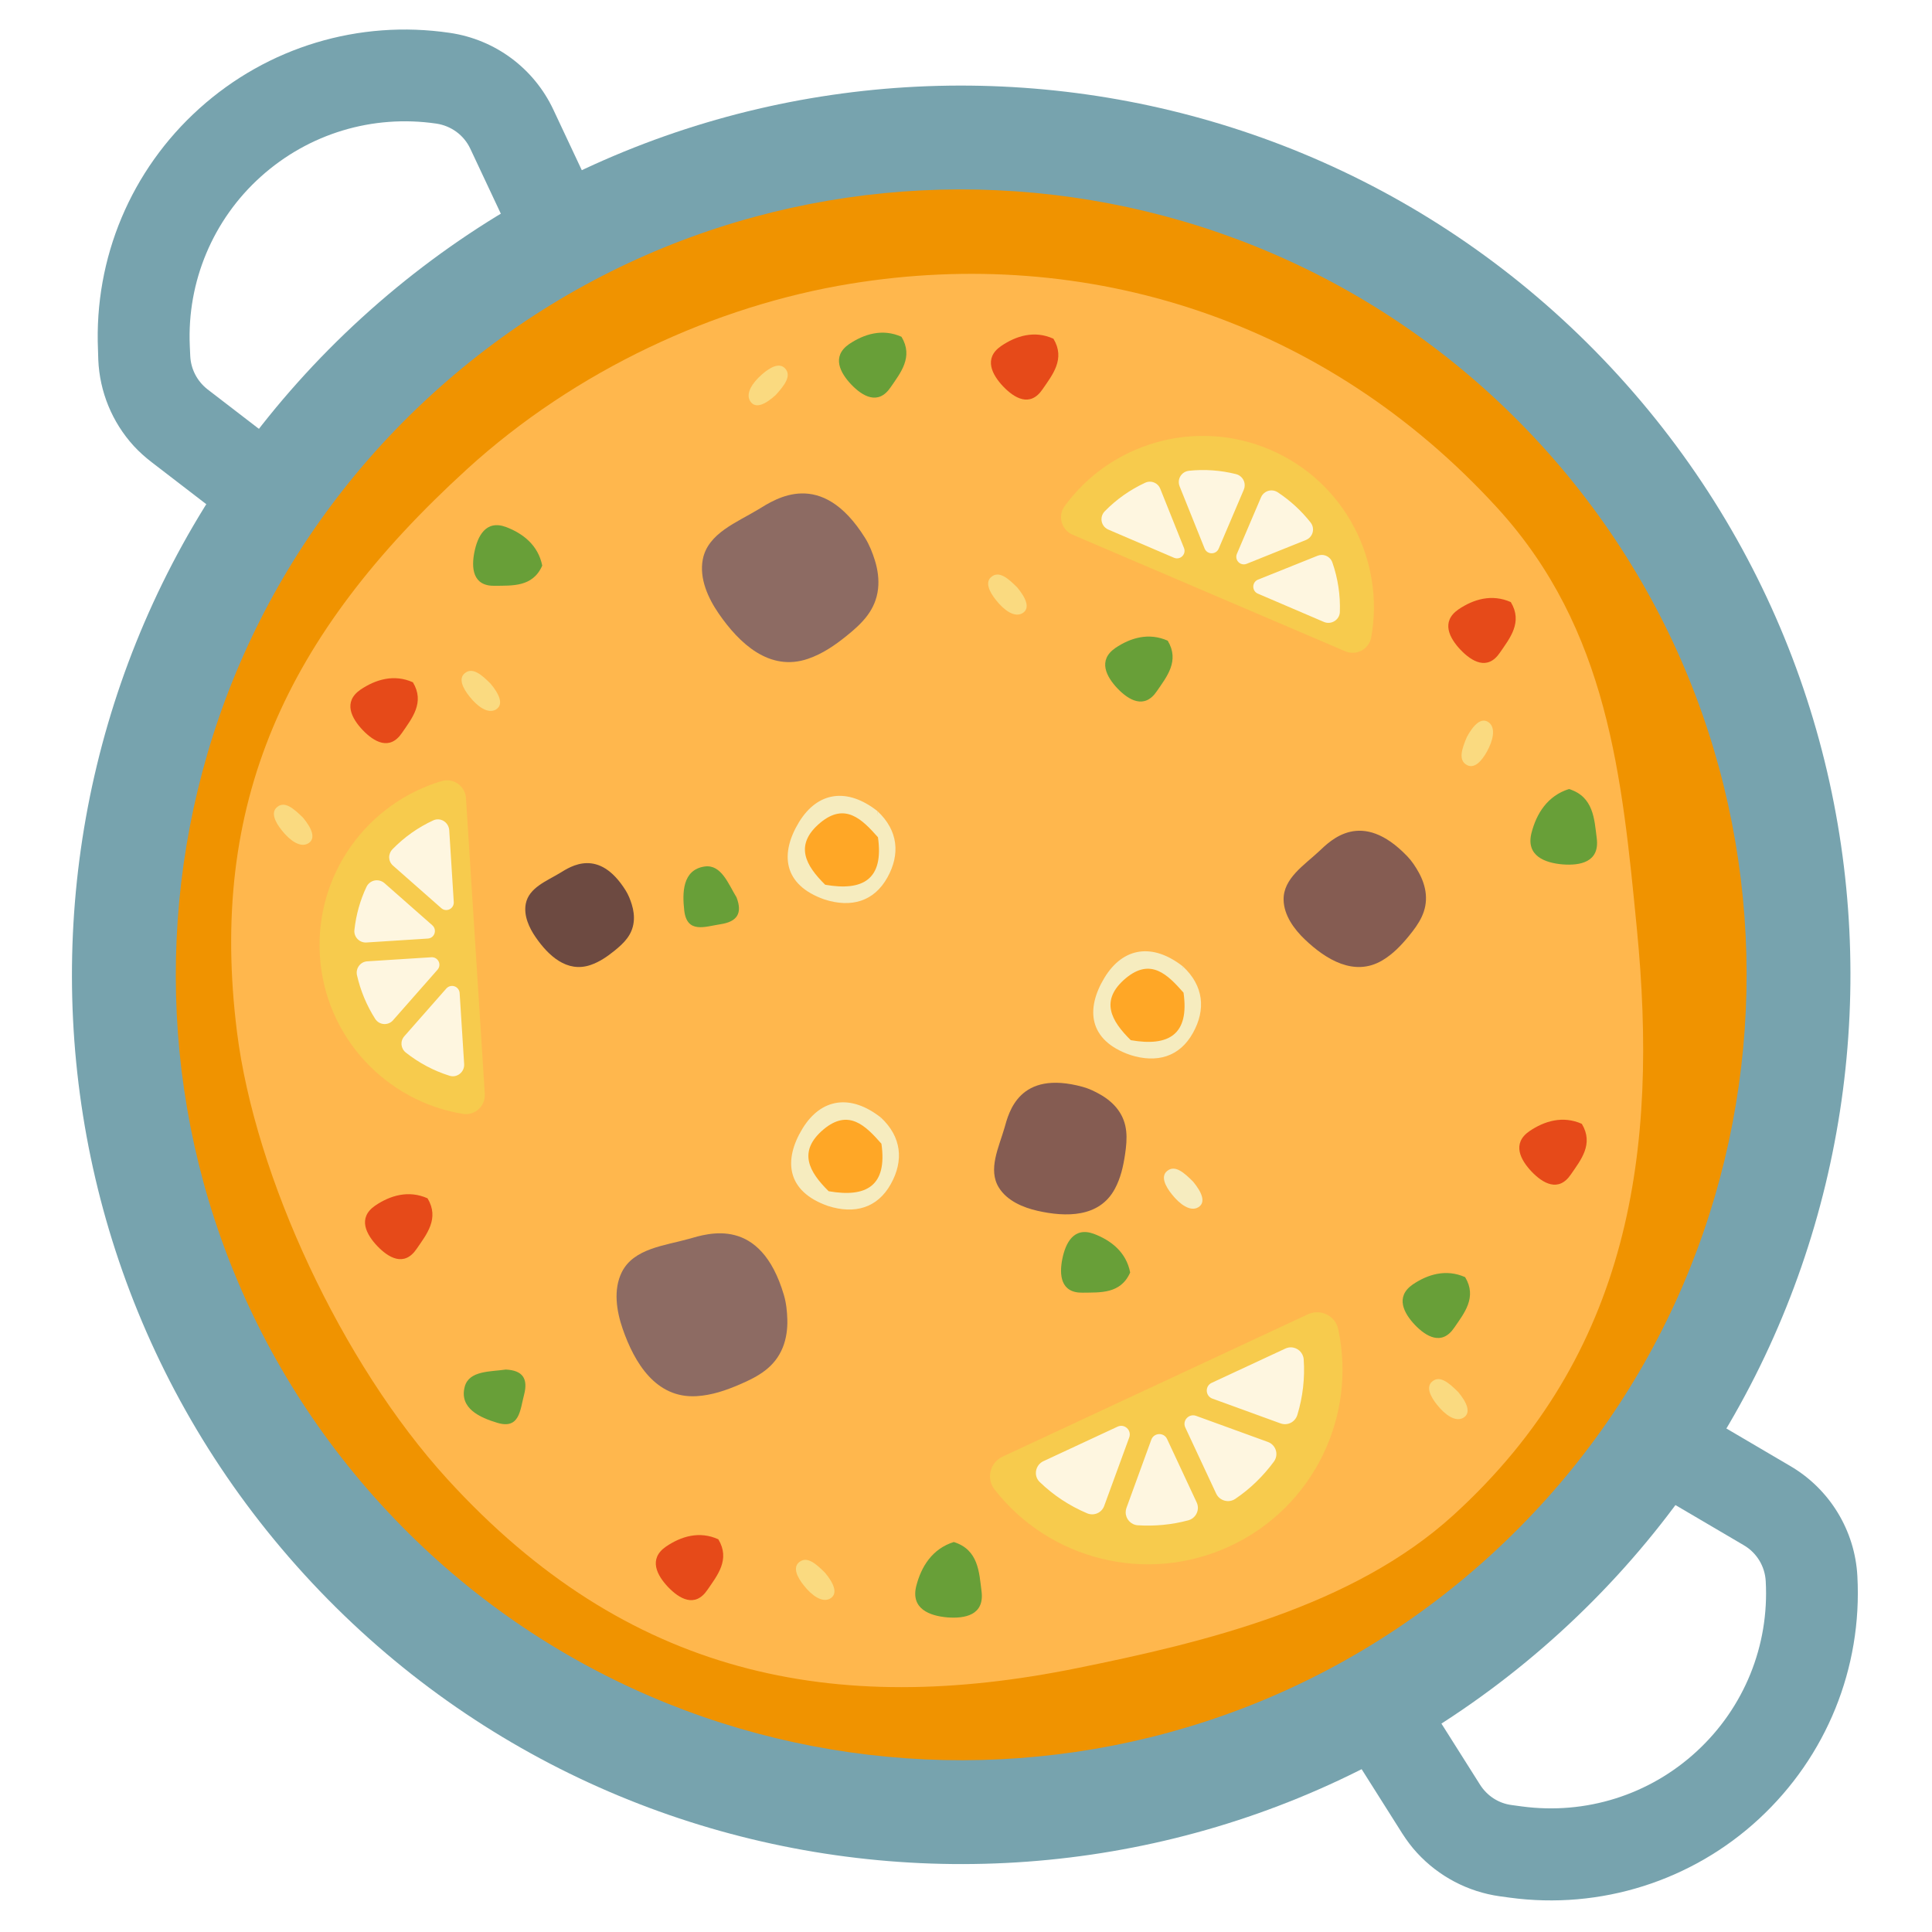
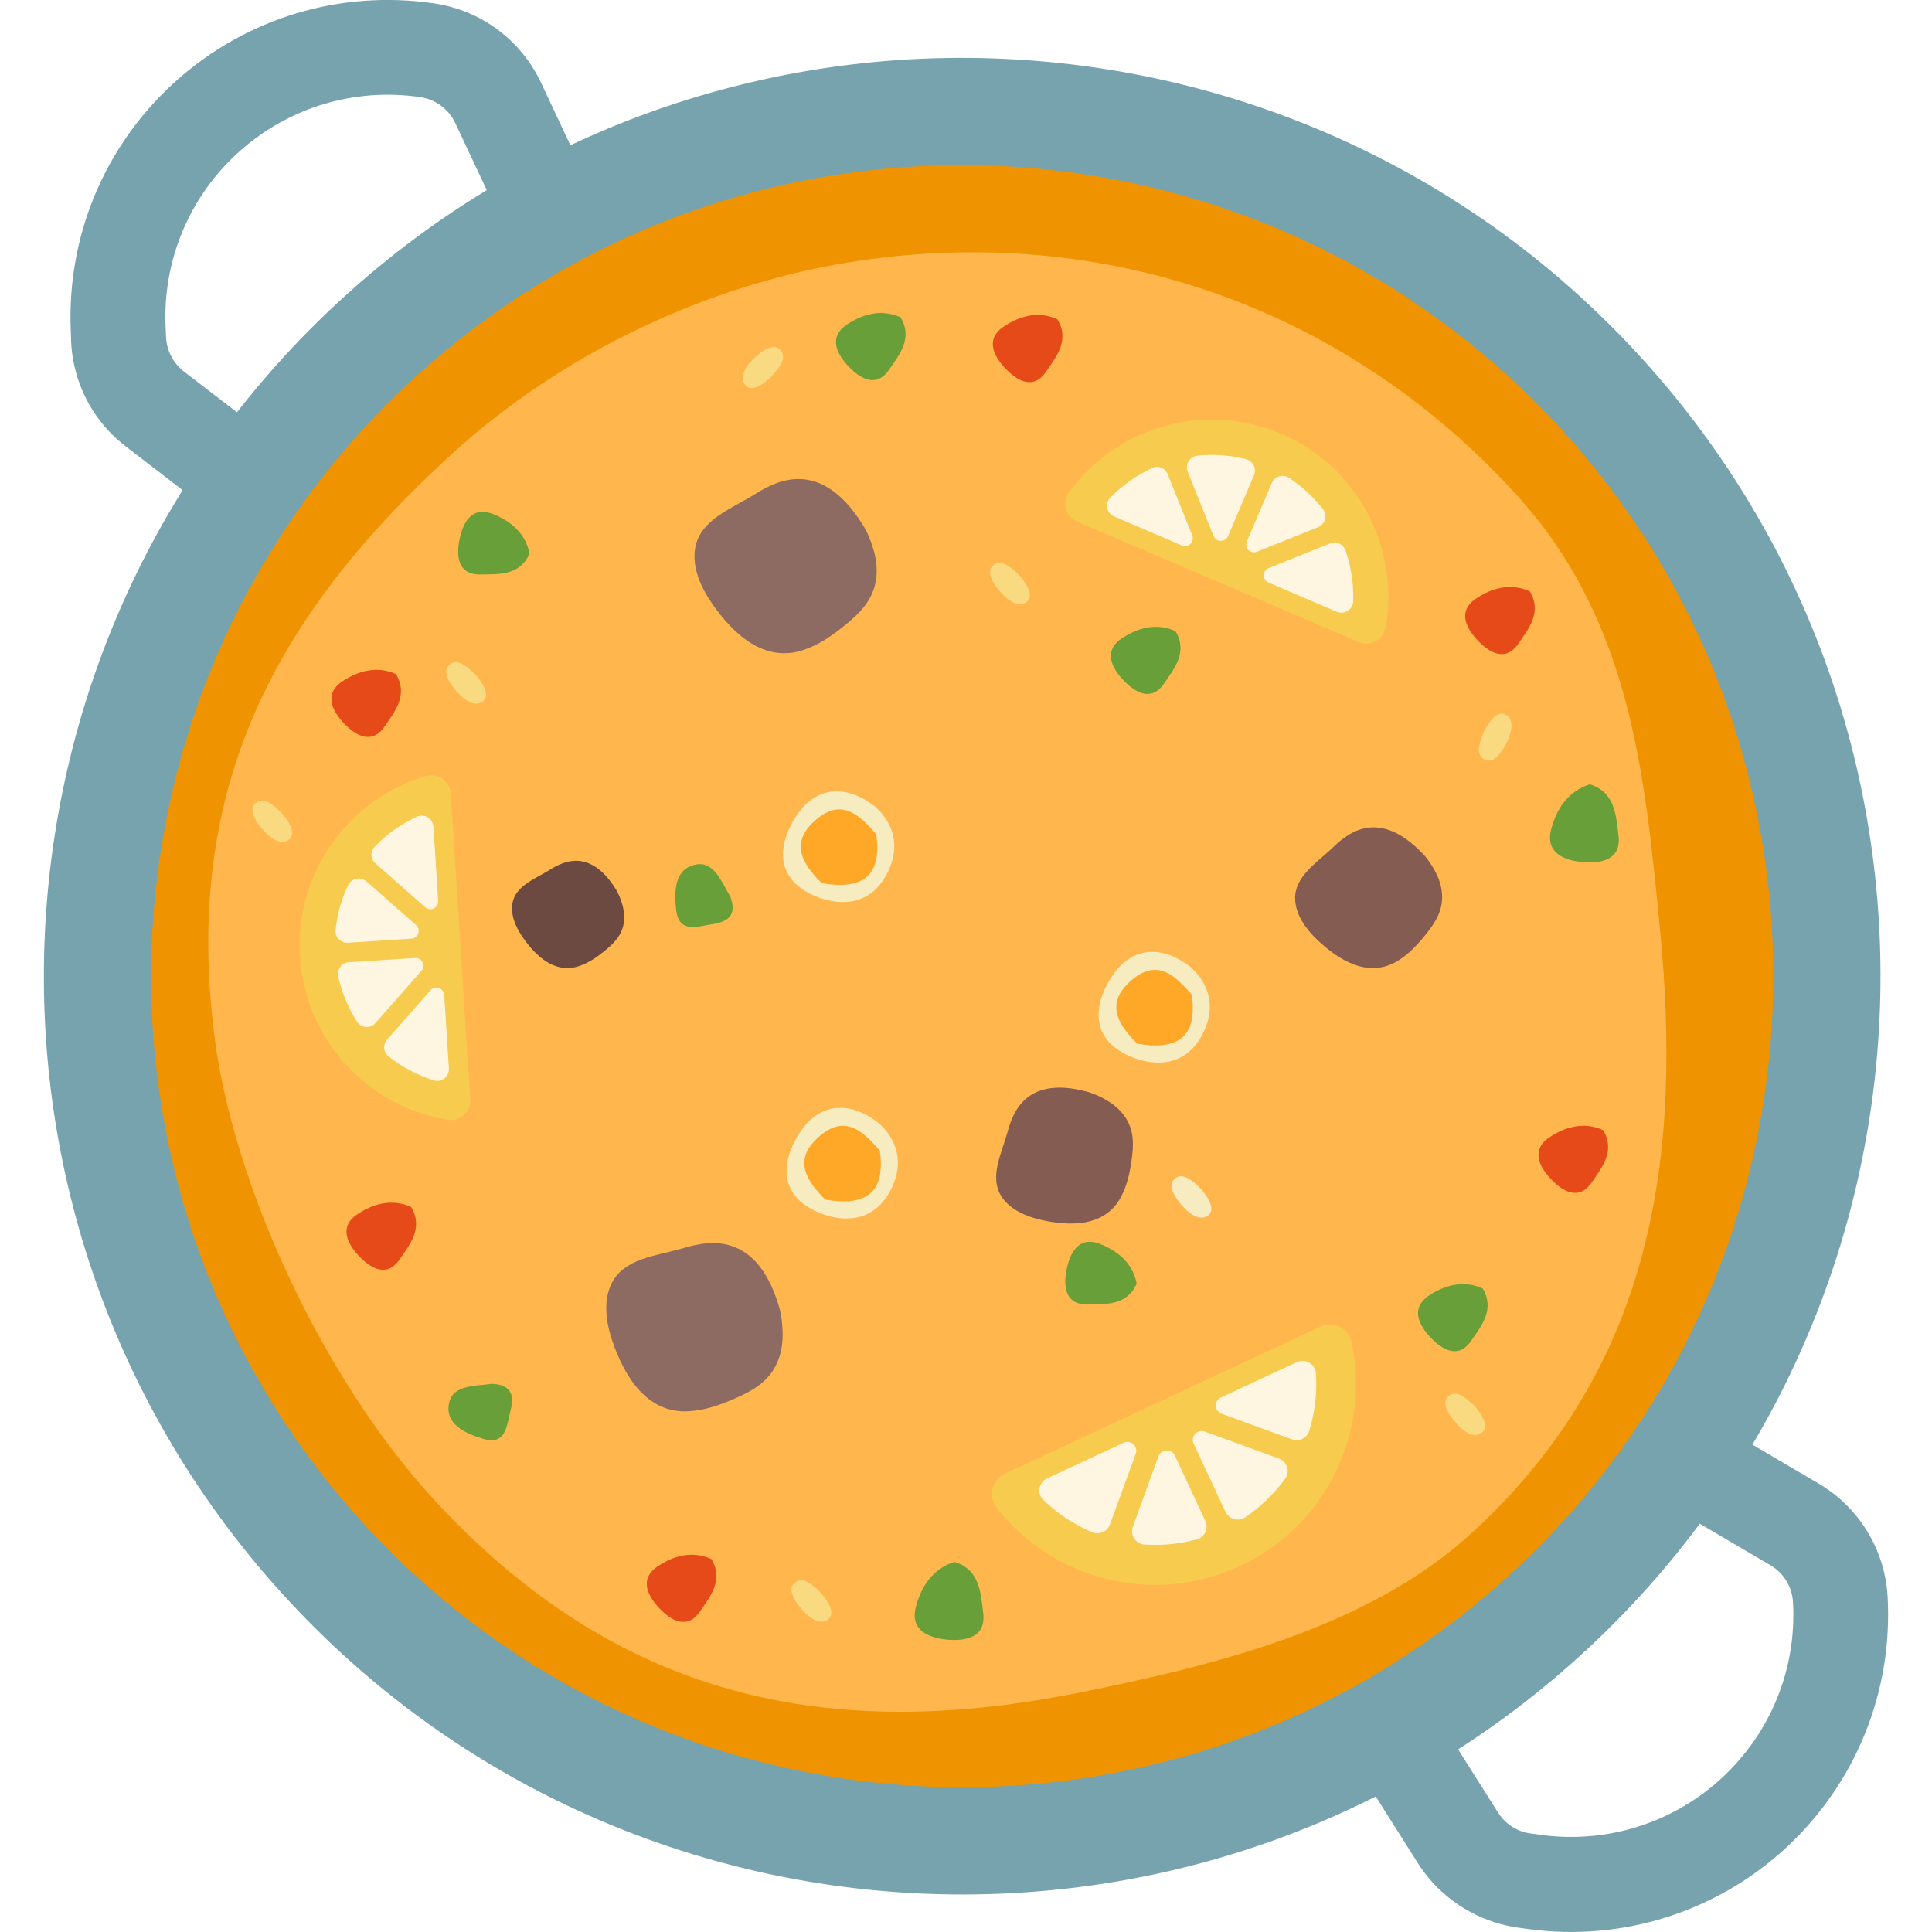
- <svg xmlns="http://www.w3.org/2000/svg" width="100%" height="100%" viewBox="0 0 534 534" version="1.1" xml:space="preserve" style="fill-rule:evenodd;clip-rule:evenodd;stroke-linejoin:round;stroke-miterlimit:2;">
-   <g>
-     <path d="M391.667,512.125c-1.5,-1.625 -2.834,-3.417 -4.042,-5.292l-22.458,-35.541c-1.24,-2.005 -1.897,-4.316 -1.897,-6.673c0,-6.96 5.728,-12.688 12.688,-12.688c4.309,0 8.334,2.196 10.667,5.819l22.458,35.542c1.959,3.083 5.125,5.166 8.792,5.625l2.75,0.375c17.667,2.375 35.292,-3.167 48.375,-15.25c13.083,-12.084 20.042,-29.209 19.042,-47c-0.215,-4.13 -2.507,-7.882 -6.084,-9.959l-36.166,-21.25c-3.876,-2.269 -6.265,-6.436 -6.265,-10.927c0,-2.268 0.61,-4.495 1.765,-6.448c2.269,-3.875 6.436,-6.264 10.927,-6.264c2.268,-0 4.495,0.609 6.448,1.764l36.166,21.25c10.904,6.378 17.884,17.844 18.542,30.459c1.375,25.375 -8.542,49.791 -27.167,67.041c-18.56,17.198 -43.885,25.201 -68.958,21.792l-2.75,-0.375c-8.768,-1.237 -16.841,-5.48 -22.833,-12Zm-354.709,-388.875c-5.956,-6.533 -9.424,-14.959 -9.791,-23.792l-0.084,-2.791c-1.083,-25.375 9.125,-49.667 28,-66.667c18.875,-17 44.125,-24.625 69.25,-20.917c12.542,1.834 23.25,9.792 28.625,21.25l17.834,37.959c0.797,1.69 1.21,3.535 1.21,5.404c0,4.906 -2.85,9.39 -7.294,11.471c-1.69,0.797 -3.535,1.21 -5.404,1.21c-4.906,0 -9.39,-2.85 -11.471,-7.294l-17.833,-37.958c-1.75,-3.75 -5.25,-6.333 -9.375,-6.958c-17.625,-2.584 -35.292,2.75 -48.542,14.666c-13.203,11.852 -20.412,29.026 -19.625,46.75l0.125,2.792c0.167,3.667 1.917,7 4.792,9.25l33.333,25.625c5.502,4.251 6.553,12.265 2.334,17.792c-4.252,5.502 -12.266,6.553 -17.792,2.333l-33.333,-25.625c-1.792,-1.375 -3.459,-2.875 -4.959,-4.5Z" style="fill:#77a3ae;fill-rule:nonzero;" />
+ <svg xmlns="http://www.w3.org/2000/svg" clip-rule="evenodd" fill-rule="evenodd" stroke-linejoin="round" stroke-miterlimit="2" version="1.1" viewBox="0 0 128 128" xml:space="preserve">
+   <g transform="matrix(.24753 0 0 .24753 -2.0149 -2.0209)">
+     <path d="m391.67 512.12c-1.5-1.625-2.834-3.417-4.042-5.292l-22.458-35.541c-1.24-2.005-1.897-4.316-1.897-6.673 0-6.96 5.728-12.688 12.688-12.688 4.309 0 8.334 2.196 10.667 5.819l22.458 35.542c1.959 3.083 5.125 5.166 8.792 5.625l2.75 0.375c17.667 2.375 35.292-3.167 48.375-15.25 13.083-12.084 20.042-29.209 19.042-47-0.215-4.13-2.507-7.882-6.084-9.959l-36.166-21.25c-3.876-2.269-6.265-6.436-6.265-10.927 0-2.268 0.61-4.495 1.765-6.448 2.269-3.875 6.436-6.264 10.927-6.264 2.268 0 4.495 0.609 6.448 1.764l36.166 21.25c10.904 6.378 17.884 17.844 18.542 30.459 1.375 25.375-8.542 49.791-27.167 67.041-18.56 17.198-43.885 25.201-68.958 21.792l-2.75-0.375c-8.768-1.237-16.841-5.48-22.833-12zm-354.71-388.88c-5.956-6.533-9.424-14.959-9.791-23.792l-0.084-2.791c-1.083-25.375 9.125-49.667 28-66.667s44.125-24.625 69.25-20.917c12.542 1.834 23.25 9.792 28.625 21.25l17.834 37.959c0.797 1.69 1.21 3.535 1.21 5.404 0 4.906-2.85 9.39-7.294 11.471-1.69 0.797-3.535 1.21-5.404 1.21-4.906 0-9.39-2.85-11.471-7.294l-17.833-37.958c-1.75-3.75-5.25-6.333-9.375-6.958-17.625-2.584-35.292 2.75-48.542 14.666-13.203 11.852-20.412 29.026-19.625 46.75l0.125 2.792c0.167 3.667 1.917 7 4.792 9.25l33.333 25.625c5.502 4.251 6.553 12.265 2.334 17.792-4.252 5.502-12.266 6.553-17.792 2.333l-33.333-25.625c-1.792-1.375-3.459-2.875-4.959-4.5z" fill="#77a3ae" fill-rule="nonzero" />
+     <path d="m99.998 87.819c100.24-91.438 255.86-84.292 347.3 15.947s84.293 255.86-15.946 347.3c-100.24 91.438-255.86 84.292-347.3-15.947s-84.293-255.86 15.946-347.3z" fill="#77a3ae" />
+     <path d="m119.35 109.03c88.533-80.76 225.98-74.449 306.74 14.084 80.76 88.534 74.449 225.98-14.085 306.74-88.533 80.76-225.98 74.449-306.74-14.084-80.76-88.534-74.449-225.98 14.085-306.74z" fill="#f09300" />
+     <g fill-rule="nonzero">
+       <path d="m401.79 418.71c-27.959 25.5-69.417 35.334-103.96 42.334-67.375 13.708-124.5 2.25-174.21-52.25-29.208-32.042-53.125-83.584-58.125-123.58-7.875-62.916 13.167-109.54 63.542-155.5 30.041-27.416 68.666-45.208 106.04-51.291 65.125-10.625 131.08 9.708 178.88 62.083 30.542 33.5 34.375 74.208 38.459 116.12 6 61.25-1.667 117.46-50.625 162.08z" fill="#ffb74d" />
+       <path d="m83.75 226c2.292 2.75 3.75 5.75 1.417 7.125-2.167 1.25-5.042-0.792-7.25-3.583-1.917-2.375-3.125-5-1.334-6.459 2.125-1.833 4.709 0.5 7.167 2.917zm197.42-63.625c2.291 2.75 3.75 5.75 1.416 7.125-2.166 1.25-5.041-0.792-7.25-3.583-1.916-2.375-3.125-5-1.333-6.459 2.167-1.833 4.75 0.5 7.167 2.917zm-66.75-53.208c-2.625 2.416-5.542 4.041-7.042 1.75-1.375-2.125 0.542-5.084 3.208-7.417 2.292-2 4.834-3.375 6.417-1.667 1.917 2.084-0.292 4.792-2.583 7.334zm188.62 275.58c2.291 2.75 3.75 5.75 1.416 7.125-2.166 1.25-5.041-0.792-7.25-3.583-1.916-2.375-3.125-5-1.333-6.459 2.125-1.833 4.708 0.5 7.167 2.917zm2.416-181.08c1.709-3.125 3.917-5.625 6.084-3.959 1.958 1.542 1.125 5-0.584 8.084-1.5 2.666-3.458 4.75-5.5 3.666-2.541-1.375-1.333-4.625 0-7.791z" fill="#fada80" />
+       <path d="m329.75 326.58c2.292 2.75 3.75 5.75 1.417 7.125-2.167 1.25-5.042-0.791-7.25-3.583-1.917-2.375-3.125-5-1.334-6.458 2.167-1.834 4.75 0.5 7.167 2.916z" fill="#f6ecbf" />
+       <path d="m135.62 189c2.292 2.75 3.75 5.75 1.417 7.125-2.167 1.25-5.042-0.792-7.25-3.583-1.917-2.375-3.125-5-1.334-6.459 2.167-1.833 4.75 0.5 7.167 2.917zm92.417 245.71c2.291 2.75 3.75 5.75 1.416 7.125-2.166 1.25-5.041-0.791-7.25-3.583-1.916-2.375-3.125-5-1.333-6.458 2.167-1.834 4.75 0.5 7.167 2.916z" fill="#fada80" />
+       <path d="m249.17 93.083c3.375 5.584-0.292 10-3 13.959-3.459 5.125-7.834 2.416-10.875-0.75-3.042-3.209-5.542-7.75-0.625-11.167 4.208-2.833 9.291-4.375 14.5-2.042zm155.79 259.92c3.375 5.583-0.291 10-3 13.958-3.458 5.125-7.833 2.417-10.875-0.75-3.041-3.208-5.541-7.75-0.625-11.166 4.167-2.834 9.25-4.375 14.5-2.042zm-92.583-1.292c-2.625 6-8.333 5.5-13.125 5.584-6.167 0.125-6.5-5-5.625-9.334 0.875-4.333 3.125-9 8.75-6.916 4.708 1.791 8.917 5.041 10 10.666zm-162.5-195.38c-2.625 6-8.333 5.5-13.125 5.584-6.167 0.125-6.5-5-5.625-9.334 0.875-4.333 3.125-9 8.75-6.916 4.708 1.791 8.875 5.041 10 10.666zm172.88 20.75c3.375 5.584-0.292 10-3 13.959-3.458 5.125-7.833 2.416-10.875-0.75-3.042-3.209-5.542-7.75-0.625-11.167 4.167-2.833 9.25-4.375 14.5-2.042z" fill="#689f38" />
+       <path d="m417.58 166.42c3.375 5.583-0.291 10-3 13.958-3.458 5.125-7.833 2.417-10.875-0.75-3.041-3.208-5.541-7.75-0.625-11.167 4.167-2.833 9.25-4.375 14.5-2.041zm19.625 144.21c3.375 5.583-0.291 10-3 13.958-3.458 5.125-7.833 2.417-10.875-0.75-3.041-3.208-5.541-7.75-0.625-11.166 4.167-2.834 9.25-4.375 14.5-2.042zm-238.67 114.83c3.375 5.584-0.292 10-3 13.959-3.459 5.125-7.834 2.416-10.875-0.75-3.042-3.209-5.542-7.75-0.625-11.167 4.208-2.875 9.291-4.417 14.5-2.042zm-80.375-94.25c3.375 5.584-0.292 10-3 13.959-3.459 5.125-7.834 2.416-10.875-0.75-3.042-3.209-5.542-7.75-0.625-11.167 4.166-2.833 9.25-4.375 14.5-2.042zm-4.042-142.62c3.375 5.584-0.292 10-3 13.959-3.458 5.125-7.833 2.416-10.875-0.75-3.042-3.209-5.542-7.75-0.625-11.167 4.208-2.833 9.292-4.375 14.5-2.042zm177.04-94.958c3.375 5.583-0.292 10-3 13.958-3.459 5.125-7.834 2.417-10.875-0.75-3.042-3.208-5.542-7.75-0.625-11.166 4.208-2.875 9.291-4.417 14.5-2.042z" fill="#e64a19" />
+       <path d="m263.62 426.21c6.833 2.125 7 8.375 7.667 13.584 0.875 6.666-4.625 7.625-9.459 7.25-4.833-0.417-10.166-2.334-8.583-8.667 1.375-5.375 4.417-10.292 10.375-12.167zm170.04-208.12c6.833 2.125 7 8.375 7.666 13.584 0.875 6.666-4.625 7.625-9.458 7.25-4.833-0.417-10.167-2.334-8.583-8.667 1.375-5.375 4.416-10.292 10.375-12.167zm-293.88 160.46c4.666 0.208 6.25 2.5 5.041 7.041-1.083 4.084-1.166 9.584-7.416 7.667-4.584-1.375-10.584-3.917-8.959-10 1.209-4.458 7.084-4.083 11.334-4.708zm63.791-130.5c1.667 4.375 0.209 6.708-4.458 7.416-4.167 0.625-9.25 2.709-10-3.791-0.542-4.75-0.583-11.25 5.625-12.167 4.625-0.667 6.583 4.875 8.833 8.542z" fill="#689f38" />
+       <path d="m228.88 333.33c-11.583-4.041-12.333-12.75-7.083-21.375 5.166-8.458 13.333-9.625 21.666-3.083-0.125 2.708 4.292 5.708-0.541 8.125-8.709-1.417-16.292-1.625-12.042 11.042 0.042 2.041-0.625 3.791-2 5.291z" fill="#f6ecbf" />
+       <path d="m243.62 316.12c-0.042-2.417-0.125-4.833-0.167-7.25 5.792 5.375 6.334 11.958 2.792 18.333-3.708 6.709-10.042 8.459-17.375 6.125 0.042-1.333 0.083-2.708 0.167-4.041 5.166-4.042 10.166-8.292 14.583-13.167z" fill="#f6ecbf" />
+       <path d="m243.62 316.12c1.667 11.625-4.125 14.958-14.583 13.125-5.417-5.333-8.667-11-1.375-17.125 6.875-5.708 11.541-1.042 15.958 4z" fill="#ffa726" />
+       <path d="m227.92 248.62c-11.584-4.042-12.334-12.75-7.084-21.375 5.167-8.458 13.334-9.625 21.667-3.083-0.125 2.708 4.292 5.708-0.542 8.125-8.708-1.417-16.291-1.625-12.041 11.041 0.041 2.042-0.625 3.792-2 5.292z" fill="#f6ecbf" />
+       <path d="m242.67 231.42c-0.042-2.417-0.125-4.834-0.167-7.25 5.792 5.375 6.333 11.958 2.792 18.333-3.709 6.708-10.042 8.458-17.375 6.125 0.041-1.333 0.083-2.708 0.166-4.042 5.167-4.041 10.167-8.291 14.584-13.166z" fill="#f6ecbf" />
+       <path d="m242.67 231.42c1.666 11.625-4.125 14.958-14.584 13.125-5.416-5.334-8.666-11-1.375-17.125 6.875-5.709 11.542-1 15.959 4z" fill="#ffa726" />
+       <path d="m312.38 291.58c-11.583-4.041-12.333-12.75-7.083-21.375 5.166-8.458 13.333-9.625 21.666-3.083-0.125 2.708 4.292 5.708-0.541 8.125-8.709-1.417-16.292-1.625-12.042 11.042 0.042 2.041-0.625 3.791-2 5.291z" fill="#f6ecbf" />
+       <path d="m327.12 274.38c-0.042-2.417-0.125-4.833-0.167-7.25 5.792 5.375 6.334 11.958 2.792 18.333-3.708 6.709-10.042 8.459-17.375 6.125 0.042-1.333 0.083-2.708 0.167-4.041 5.166-4.084 10.166-8.292 14.583-13.167z" fill="#f6ecbf" />
+       <path d="m327.12 274.38c1.667 11.625-4.125 14.958-14.583 13.125-5.417-5.333-8.667-11-1.375-17.125 6.875-5.708 11.541-1.042 15.958 4z" fill="#ffa726" />
+     </g>
+     <path d="m88.417 264.21c1.416 22.417 18.291 40.209 39.541 43.667 3.292 0.542 6.25-2.167 6.042-5.5l-5.208-81.792c-0.209-3.333-3.459-5.625-6.667-4.708-20.667 6.125-35.125 25.875-33.708 48.333z" fill="#f7cb4d" fill-rule="nonzero" />
+     <path d="m119.75 226.75c-4.206 1.94-8.02 4.638-11.25 7.958-1.292 1.334-1.25 3.375 0.167 4.584l13.291 11.708c1.417 1.25 3.584 0.167 3.459-1.708l-1.25-19.834c-0.167-2.208-2.417-3.625-4.417-2.708zm8.542 67.375-1.25-19.667c-0.075-1.095-0.997-1.957-2.095-1.957-0.601 0-1.174 0.258-1.572 0.707l-11.625 13.209c-1.208 1.375-1 3.416 0.458 4.541 3.542 2.792 7.625 5 12.042 6.375 2.083 0.667 4.167-1.041 4.042-3.208zm-27-49c-1.75 3.708-2.875 7.708-3.334 11.917-0.208 1.916 1.375 3.583 3.334 3.458l16.958-1.083c1.875-0.125 2.625-2.417 1.25-3.667l-13.25-11.667c-0.578-0.502-1.319-0.778-2.084-0.778-1.228 0-2.35 0.71-2.874 1.82zm-2.625 24.417c0.974 4.287 2.68 8.375 5.041 12.083 1.125 1.75 3.625 1.917 4.959 0.333l12.25-13.916c1.25-1.417 0.166-3.584-1.709-3.459l-17.708 1.125c-1.917 0.125-3.25 1.959-2.833 3.834z" fill="#fef6e0" fill-rule="nonzero" />
+     <path d="m351.04 124.29c-20.667-8.834-44.125-1.792-56.792 15.625-1.958 2.708-0.875 6.541 2.208 7.875l75.334 32.208c3.083 1.333 6.583-0.542 7.208-3.833 3.833-21.209-7.292-43.042-27.958-51.875z" fill="#f7cb4d" fill-rule="nonzero" />
+     <path d="m370.33 169.17c0.165-4.629-0.527-9.248-2.041-13.625-0.408-1.285-1.608-2.164-2.955-2.164-0.417 0-0.829 0.084-1.212 0.247l-16.417 6.583c-1.708 0.709-1.75 3.125-0.041 3.875l18.291 7.834c2 0.833 4.292-0.584 4.375-2.75zm-64-22.792 18.167 7.792c0.26 0.112 0.541 0.17 0.824 0.17 1.143 0 2.084-0.941 2.084-2.084 0-0.272-0.054-0.543-0.158-0.795l-6.542-16.333c-0.454-1.194-1.604-1.987-2.881-1.987-0.475 0-0.943 0.11-1.369 0.32-4.125 1.917-7.916 4.584-11.125 7.875-0.57 0.582-0.89 1.365-0.89 2.18 0 1.244 0.746 2.373 1.89 2.862zm55.917-1.958c-2.576-3.261-5.656-6.088-9.125-8.375-0.505-0.323-1.093-0.495-1.693-0.495-1.257 0-2.398 0.754-2.89 1.911l-6.667 15.625c-0.112 0.261-0.17 0.541-0.17 0.825 0 1.143 0.94 2.083 2.083 2.083 0.273 0 0.543-0.054 0.795-0.158l16.375-6.583c1.183-0.474 1.962-1.626 1.962-2.9 0-0.701-0.236-1.382-0.67-1.933zm-20.625-13.375c-4.333-1.084-8.75-1.375-13.042-0.917-1.573 0.177-2.775 1.523-2.775 3.105 0 0.407 0.079 0.81 0.234 1.187l6.916 17.208c0.709 1.708 3.125 1.75 3.875 0.042l6.959-16.334c0.16-0.385 0.243-0.799 0.243-1.216 0-1.453-1-2.728-2.41-3.075z" fill="#fef6e0" fill-rule="nonzero" />
+     <path d="m340 427.33c23.167-10.791 35.042-36 29.875-59.958-0.792-3.708-4.875-5.708-8.333-4.125l-84.459 39.375c-2.099 0.975-3.448 3.089-3.448 5.404 0 1.316 0.436 2.595 1.24 3.638 15.042 19.333 41.958 26.458 65.125 15.666z" fill="#f7cb4d" fill-rule="nonzero" />
+     <path d="m287.38 409.62c3.833 3.708 8.25 6.583 13.042 8.625 1.916 0.833 4.083-0.083 4.791-2.042l6.917-18.916c0.708-2-1.333-3.875-3.25-2.959l-20.5 9.542c-2.208 1.042-2.792 4.042-1 5.75zm67.875-36.875-20.333 9.458c-1.917 0.875-1.792 3.667 0.208 4.375l18.792 6.834c1.958 0.708 4.041-0.334 4.666-2.334 1.5-4.916 2.125-10.166 1.75-15.416-0.157-1.835-1.712-3.262-3.553-3.262-0.529 0-1.052 0.118-1.53 0.345zm-40.792 48.833c4.625 0.292 9.375-0.125 14-1.375 2.125-0.583 3.25-2.958 2.292-4.958l-8.167-17.5c-0.875-1.917-3.666-1.792-4.375 0.208l-6.875 18.875c-0.131 0.379-0.198 0.776-0.198 1.176 0 1.868 1.46 3.439 3.323 3.574zm26.959-7.291c4.208-2.834 7.791-6.375 10.708-10.334 0.435-0.603 0.669-1.328 0.669-2.071 0-1.504-0.957-2.851-2.377-3.345l-19.834-7.209c-2-0.708-3.875 1.334-2.958 3.25l8.542 18.292c0.958 1.958 3.458 2.625 5.25 1.417z" fill="#fef6e0" fill-rule="nonzero" />
+     <path d="m209.67 140.76c-5.907 3.597-14.044 6.619-15.423 13.879-1.002 5.281 1.482 10.71 4.409 14.956 5.657 8.207 14.02 16.148 24.679 12.496 4.01-1.375 7.395-3.709 10.67-6.346 4.352-3.504 8.007-7.11 8.684-12.956 0.302-2.609-0.078-5.336-0.852-7.835-0.679-2.192-1.522-4.334-2.736-6.277-12.115-19.392-24.782-10.748-29.431-7.917z" fill="#8d6b63" />
+     <path d="m154.82 241.26c-3.638 2.215-8.649 4.076-9.498 8.547-0.618 3.253 0.912 6.596 2.715 9.21 3.484 5.055 8.634 9.945 15.198 7.696 2.47-0.846 4.554-2.284 6.572-3.908 2.68-2.158 4.931-4.379 5.347-7.979 0.186-1.606-0.048-3.286-0.524-4.825-0.419-1.35-0.938-2.669-1.685-3.865-7.461-11.943-15.262-6.62-18.125-4.876z" fill="#6d4a41" />
+     <path d="m190.42 342.41c-6.655 1.884-15.304 2.616-18.576 9.242-2.381 4.819-1.441 10.715 0.242 15.589 3.252 9.423 9.183 19.314 20.43 18.649 4.232-0.25 8.119-1.592 11.981-3.256 5.131-2.21 9.618-4.705 11.836-10.157 0.99-2.432 1.354-5.162 1.277-7.777-0.067-2.293-0.305-4.583-0.954-6.78-6.479-21.928-20.999-16.993-26.236-15.51z" fill="#8d6b63" />
+     <path d="m364.59 235.29c-4.038 3.789-9.919 7.494-9.807 13.41 0.082 4.304 2.92 8.15 5.911 10.997 5.783 5.503 13.641 10.353 21.394 5.74 2.917-1.736 5.187-4.122 7.321-6.726 2.835-3.461 5.107-6.887 4.677-11.58-0.192-2.094-0.937-4.169-1.955-6.001-0.892-1.606-1.904-3.146-3.174-4.469-12.68-13.209-21.188-4.354-24.367-1.371z" fill="#855c52" />
+     <path d="m277.64 311.73c-1.523 5.325-4.67 11.522-1.538 16.543 2.278 3.652 6.688 5.497 10.716 6.406 7.787 1.757 17.02 1.887 21.308-6.05 1.614-2.987 2.337-6.199 2.833-9.529 0.658-4.425 0.85-8.532-1.927-12.34-1.239-1.699-2.943-3.097-4.756-4.147-1.59-0.921-3.249-1.724-5.019-2.208-17.66-4.832-20.419 7.134-21.617 11.325z" fill="#855c52" />
  </g>
-   <path d="M99.998,87.819c100.24,-91.438 255.857,-84.292 347.295,15.947c91.438,100.239 84.293,255.857 -15.946,347.295c-100.24,91.438 -255.857,84.292 -347.295,-15.947c-91.438,-100.239 -84.293,-255.857 15.946,-347.295Z" style="fill:#77a3ae;" />
-   <path d="M119.346,109.029c88.533,-80.76 225.978,-74.449 306.738,14.084c80.76,88.534 74.449,225.978 -14.085,306.738c-88.533,80.76 -225.978,74.449 -306.738,-14.084c-80.76,-88.534 -74.449,-225.978 14.085,-306.738Z" style="fill:#f09300;" />
-   <path d="M401.792,418.708c-27.959,25.5 -69.417,35.334 -103.959,42.334c-67.375,13.708 -124.5,2.25 -174.208,-52.25c-29.208,-32.042 -53.125,-83.584 -58.125,-123.584c-7.875,-62.916 13.167,-109.541 63.542,-155.5c30.041,-27.416 68.666,-45.208 106.041,-51.291c65.125,-10.625 131.084,9.708 178.875,62.083c30.542,33.5 34.375,74.208 38.459,116.125c6,61.25 -1.667,117.458 -50.625,162.083Z" style="fill:#ffb74d;fill-rule:nonzero;" />
-   <path d="M83.75,226c2.292,2.75 3.75,5.75 1.417,7.125c-2.167,1.25 -5.042,-0.792 -7.25,-3.583c-1.917,-2.375 -3.125,-5 -1.334,-6.459c2.125,-1.833 4.709,0.5 7.167,2.917Zm197.417,-63.625c2.291,2.75 3.75,5.75 1.416,7.125c-2.166,1.25 -5.041,-0.792 -7.25,-3.583c-1.916,-2.375 -3.125,-5 -1.333,-6.459c2.167,-1.833 4.75,0.5 7.167,2.917Zm-66.75,-53.208c-2.625,2.416 -5.542,4.041 -7.042,1.75c-1.375,-2.125 0.542,-5.084 3.208,-7.417c2.292,-2 4.834,-3.375 6.417,-1.667c1.917,2.084 -0.292,4.792 -2.583,7.334Zm188.625,275.583c2.291,2.75 3.75,5.75 1.416,7.125c-2.166,1.25 -5.041,-0.792 -7.25,-3.583c-1.916,-2.375 -3.125,-5 -1.333,-6.459c2.125,-1.833 4.708,0.5 7.167,2.917Zm2.416,-181.083c1.709,-3.125 3.917,-5.625 6.084,-3.959c1.958,1.542 1.125,5 -0.584,8.084c-1.5,2.666 -3.458,4.75 -5.5,3.666c-2.541,-1.375 -1.333,-4.625 0,-7.791Z" style="fill:#fada80;fill-rule:nonzero;" />
-   <path d="M329.75,326.583c2.292,2.75 3.75,5.75 1.417,7.125c-2.167,1.25 -5.042,-0.791 -7.25,-3.583c-1.917,-2.375 -3.125,-5 -1.334,-6.458c2.167,-1.834 4.75,0.5 7.167,2.916Z" style="fill:#f6ecbf;fill-rule:nonzero;" />
-   <path d="M135.625,189c2.292,2.75 3.75,5.75 1.417,7.125c-2.167,1.25 -5.042,-0.792 -7.25,-3.583c-1.917,-2.375 -3.125,-5 -1.334,-6.459c2.167,-1.833 4.75,0.5 7.167,2.917Zm92.417,245.708c2.291,2.75 3.75,5.75 1.416,7.125c-2.166,1.25 -5.041,-0.791 -7.25,-3.583c-1.916,-2.375 -3.125,-5 -1.333,-6.458c2.167,-1.834 4.75,0.5 7.167,2.916Z" style="fill:#fada80;fill-rule:nonzero;" />
-   <path d="M249.167,93.083c3.375,5.584 -0.292,10 -3,13.959c-3.459,5.125 -7.834,2.416 -10.875,-0.75c-3.042,-3.209 -5.542,-7.75 -0.625,-11.167c4.208,-2.833 9.291,-4.375 14.5,-2.042Zm155.791,259.917c3.375,5.583 -0.291,10 -3,13.958c-3.458,5.125 -7.833,2.417 -10.875,-0.75c-3.041,-3.208 -5.541,-7.75 -0.625,-11.166c4.167,-2.834 9.25,-4.375 14.5,-2.042Zm-92.583,-1.292c-2.625,6 -8.333,5.5 -13.125,5.584c-6.167,0.125 -6.5,-5 -5.625,-9.334c0.875,-4.333 3.125,-9 8.75,-6.916c4.708,1.791 8.917,5.041 10,10.666Zm-162.5,-195.375c-2.625,6 -8.333,5.5 -13.125,5.584c-6.167,0.125 -6.5,-5 -5.625,-9.334c0.875,-4.333 3.125,-9 8.75,-6.916c4.708,1.791 8.875,5.041 10,10.666Zm172.875,20.75c3.375,5.584 -0.292,10 -3,13.959c-3.458,5.125 -7.833,2.416 -10.875,-0.75c-3.042,-3.209 -5.542,-7.75 -0.625,-11.167c4.167,-2.833 9.25,-4.375 14.5,-2.042Z" style="fill:#689f38;fill-rule:nonzero;" />
-   <path d="M417.583,166.417c3.375,5.583 -0.291,10 -3,13.958c-3.458,5.125 -7.833,2.417 -10.875,-0.75c-3.041,-3.208 -5.541,-7.75 -0.625,-11.167c4.167,-2.833 9.25,-4.375 14.5,-2.041Zm19.625,144.208c3.375,5.583 -0.291,10 -3,13.958c-3.458,5.125 -7.833,2.417 -10.875,-0.75c-3.041,-3.208 -5.541,-7.75 -0.625,-11.166c4.167,-2.834 9.25,-4.375 14.5,-2.042Zm-238.666,114.833c3.375,5.584 -0.292,10 -3,13.959c-3.459,5.125 -7.834,2.416 -10.875,-0.75c-3.042,-3.209 -5.542,-7.75 -0.625,-11.167c4.208,-2.875 9.291,-4.417 14.5,-2.042Zm-80.375,-94.25c3.375,5.584 -0.292,10 -3,13.959c-3.459,5.125 -7.834,2.416 -10.875,-0.75c-3.042,-3.209 -5.542,-7.75 -0.625,-11.167c4.166,-2.833 9.25,-4.375 14.5,-2.042Zm-4.042,-142.625c3.375,5.584 -0.292,10 -3,13.959c-3.458,5.125 -7.833,2.416 -10.875,-0.75c-3.042,-3.209 -5.542,-7.75 -0.625,-11.167c4.208,-2.833 9.292,-4.375 14.5,-2.042Zm177.042,-94.958c3.375,5.583 -0.292,10 -3,13.958c-3.459,5.125 -7.834,2.417 -10.875,-0.75c-3.042,-3.208 -5.542,-7.75 -0.625,-11.166c4.208,-2.875 9.291,-4.417 14.5,-2.042Z" style="fill:#e64a19;fill-rule:nonzero;" />
-   <path d="M263.625,426.208c6.833,2.125 7,8.375 7.667,13.584c0.875,6.666 -4.625,7.625 -9.459,7.25c-4.833,-0.417 -10.166,-2.334 -8.583,-8.667c1.375,-5.375 4.417,-10.292 10.375,-12.167Zm170.042,-208.125c6.833,2.125 7,8.375 7.666,13.584c0.875,6.666 -4.625,7.625 -9.458,7.25c-4.833,-0.417 -10.167,-2.334 -8.583,-8.667c1.375,-5.375 4.416,-10.292 10.375,-12.167Zm-293.875,160.459c4.666,0.208 6.25,2.5 5.041,7.041c-1.083,4.084 -1.166,9.584 -7.416,7.667c-4.584,-1.375 -10.584,-3.917 -8.959,-10c1.209,-4.458 7.084,-4.083 11.334,-4.708Zm63.791,-130.5c1.667,4.375 0.209,6.708 -4.458,7.416c-4.167,0.625 -9.25,2.709 -10,-3.791c-0.542,-4.75 -0.583,-11.25 5.625,-12.167c4.625,-0.667 6.583,4.875 8.833,8.542Z" style="fill:#689f38;fill-rule:nonzero;" />
-   <path d="M228.875,333.333c-11.583,-4.041 -12.333,-12.75 -7.083,-21.375c5.166,-8.458 13.333,-9.625 21.666,-3.083c-0.125,2.708 4.292,5.708 -0.541,8.125c-8.709,-1.417 -16.292,-1.625 -12.042,11.042c0.042,2.041 -0.625,3.791 -2,5.291Z" style="fill:#f6ecbf;fill-rule:nonzero;" />
-   <path d="M243.625,316.125c-0.042,-2.417 -0.125,-4.833 -0.167,-7.25c5.792,5.375 6.334,11.958 2.792,18.333c-3.708,6.709 -10.042,8.459 -17.375,6.125c0.042,-1.333 0.083,-2.708 0.167,-4.041c5.166,-4.042 10.166,-8.292 14.583,-13.167Z" style="fill:#f6ecbf;fill-rule:nonzero;" />
-   <path d="M243.625,316.125c1.667,11.625 -4.125,14.958 -14.583,13.125c-5.417,-5.333 -8.667,-11 -1.375,-17.125c6.875,-5.708 11.541,-1.042 15.958,4Z" style="fill:#ffa726;fill-rule:nonzero;" />
-   <path d="M227.917,248.625c-11.584,-4.042 -12.334,-12.75 -7.084,-21.375c5.167,-8.458 13.334,-9.625 21.667,-3.083c-0.125,2.708 4.292,5.708 -0.542,8.125c-8.708,-1.417 -16.291,-1.625 -12.041,11.041c0.041,2.042 -0.625,3.792 -2,5.292Z" style="fill:#f6ecbf;fill-rule:nonzero;" />
-   <path d="M242.667,231.417c-0.042,-2.417 -0.125,-4.834 -0.167,-7.25c5.792,5.375 6.333,11.958 2.792,18.333c-3.709,6.708 -10.042,8.458 -17.375,6.125c0.041,-1.333 0.083,-2.708 0.166,-4.042c5.167,-4.041 10.167,-8.291 14.584,-13.166Z" style="fill:#f6ecbf;fill-rule:nonzero;" />
-   <path d="M242.667,231.417c1.666,11.625 -4.125,14.958 -14.584,13.125c-5.416,-5.334 -8.666,-11 -1.375,-17.125c6.875,-5.709 11.542,-1 15.959,4Z" style="fill:#ffa726;fill-rule:nonzero;" />
-   <path d="M312.375,291.583c-11.583,-4.041 -12.333,-12.75 -7.083,-21.375c5.166,-8.458 13.333,-9.625 21.666,-3.083c-0.125,2.708 4.292,5.708 -0.541,8.125c-8.709,-1.417 -16.292,-1.625 -12.042,11.042c0.042,2.041 -0.625,3.791 -2,5.291Z" style="fill:#f6ecbf;fill-rule:nonzero;" />
-   <path d="M327.125,274.375c-0.042,-2.417 -0.125,-4.833 -0.167,-7.25c5.792,5.375 6.334,11.958 2.792,18.333c-3.708,6.709 -10.042,8.459 -17.375,6.125c0.042,-1.333 0.083,-2.708 0.167,-4.041c5.166,-4.084 10.166,-8.292 14.583,-13.167Z" style="fill:#f6ecbf;fill-rule:nonzero;" />
-   <path d="M327.125,274.375c1.667,11.625 -4.125,14.958 -14.583,13.125c-5.417,-5.333 -8.667,-11 -1.375,-17.125c6.875,-5.708 11.541,-1.042 15.958,4Z" style="fill:#ffa726;fill-rule:nonzero;" />
-   <g>
-     <path d="M88.417,264.208c1.416,22.417 18.291,40.209 39.541,43.667c3.292,0.542 6.25,-2.167 6.042,-5.5l-5.208,-81.792c-0.209,-3.333 -3.459,-5.625 -6.667,-4.708c-20.667,6.125 -35.125,25.875 -33.708,48.333Z" style="fill:#f7cb4d;fill-rule:nonzero;" />
-     <g>
-       <path d="M119.75,226.75c-4.206,1.94 -8.02,4.638 -11.25,7.958c-1.292,1.334 -1.25,3.375 0.167,4.584l13.291,11.708c1.417,1.25 3.584,0.167 3.459,-1.708l-1.25,-19.834c-0.167,-2.208 -2.417,-3.625 -4.417,-2.708Zm8.542,67.375l-1.25,-19.667c-0.075,-1.095 -0.997,-1.957 -2.095,-1.957c-0.601,0 -1.174,0.258 -1.572,0.707l-11.625,13.209c-1.208,1.375 -1,3.416 0.458,4.541c3.542,2.792 7.625,5 12.042,6.375c2.083,0.667 4.167,-1.041 4.042,-3.208Zm-27,-49c-1.75,3.708 -2.875,7.708 -3.334,11.917c-0.208,1.916 1.375,3.583 3.334,3.458l16.958,-1.083c1.875,-0.125 2.625,-2.417 1.25,-3.667l-13.25,-11.667c-0.578,-0.502 -1.319,-0.778 -2.084,-0.778c-1.228,-0 -2.35,0.71 -2.874,1.82Zm-2.625,24.417c0.974,4.287 2.68,8.375 5.041,12.083c1.125,1.75 3.625,1.917 4.959,0.333l12.25,-13.916c1.25,-1.417 0.166,-3.584 -1.709,-3.459l-17.708,1.125c-1.917,0.125 -3.25,1.959 -2.833,3.834Z" style="fill:#fef6e0;fill-rule:nonzero;" />
-     </g>
-   </g>
-   <g>
-     <path d="M351.042,124.292c-20.667,-8.834 -44.125,-1.792 -56.792,15.625c-1.958,2.708 -0.875,6.541 2.208,7.875l75.334,32.208c3.083,1.333 6.583,-0.542 7.208,-3.833c3.833,-21.209 -7.292,-43.042 -27.958,-51.875Z" style="fill:#f7cb4d;fill-rule:nonzero;" />
-     <g>
-       <path d="M370.333,169.167c0.165,-4.629 -0.527,-9.248 -2.041,-13.625c-0.408,-1.285 -1.608,-2.164 -2.955,-2.164c-0.417,0 -0.829,0.084 -1.212,0.247l-16.417,6.583c-1.708,0.709 -1.75,3.125 -0.041,3.875l18.291,7.834c2,0.833 4.292,-0.584 4.375,-2.75Zm-64,-22.792l18.167,7.792c0.26,0.112 0.541,0.17 0.824,0.17c1.143,-0 2.084,-0.941 2.084,-2.084c-0,-0.272 -0.054,-0.543 -0.158,-0.795l-6.542,-16.333c-0.454,-1.194 -1.604,-1.987 -2.881,-1.987c-0.475,0 -0.943,0.11 -1.369,0.32c-4.125,1.917 -7.916,4.584 -11.125,7.875c-0.57,0.582 -0.89,1.365 -0.89,2.18c0,1.244 0.746,2.373 1.89,2.862Zm55.917,-1.958c-2.576,-3.261 -5.656,-6.088 -9.125,-8.375c-0.505,-0.323 -1.093,-0.495 -1.693,-0.495c-1.257,-0 -2.398,0.754 -2.89,1.911l-6.667,15.625c-0.112,0.261 -0.17,0.541 -0.17,0.825c-0,1.143 0.94,2.083 2.083,2.083c0.273,-0 0.543,-0.054 0.795,-0.158l16.375,-6.583c1.183,-0.474 1.962,-1.626 1.962,-2.9c-0,-0.701 -0.236,-1.382 -0.67,-1.933Zm-20.625,-13.375c-4.333,-1.084 -8.75,-1.375 -13.042,-0.917c-1.573,0.177 -2.775,1.523 -2.775,3.105c-0,0.407 0.079,0.81 0.234,1.187l6.916,17.208c0.709,1.708 3.125,1.75 3.875,0.042l6.959,-16.334c0.16,-0.385 0.243,-0.799 0.243,-1.216c-0,-1.453 -1,-2.728 -2.41,-3.075Z" style="fill:#fef6e0;fill-rule:nonzero;" />
-     </g>
-   </g>
-   <g>
-     <path d="M340,427.333c23.167,-10.791 35.042,-36 29.875,-59.958c-0.792,-3.708 -4.875,-5.708 -8.333,-4.125l-84.459,39.375c-2.099,0.975 -3.448,3.089 -3.448,5.404c0,1.316 0.436,2.595 1.24,3.638c15.042,19.333 41.958,26.458 65.125,15.666Z" style="fill:#f7cb4d;fill-rule:nonzero;" />
-     <g>
-       <path d="M287.375,409.625c3.833,3.708 8.25,6.583 13.042,8.625c1.916,0.833 4.083,-0.083 4.791,-2.042l6.917,-18.916c0.708,-2 -1.333,-3.875 -3.25,-2.959l-20.5,9.542c-2.208,1.042 -2.792,4.042 -1,5.75Zm67.875,-36.875l-20.333,9.458c-1.917,0.875 -1.792,3.667 0.208,4.375l18.792,6.834c1.958,0.708 4.041,-0.334 4.666,-2.334c1.5,-4.916 2.125,-10.166 1.75,-15.416c-0.157,-1.835 -1.712,-3.262 -3.553,-3.262c-0.529,0 -1.052,0.118 -1.53,0.345Zm-40.792,48.833c4.625,0.292 9.375,-0.125 14,-1.375c2.125,-0.583 3.25,-2.958 2.292,-4.958l-8.167,-17.5c-0.875,-1.917 -3.666,-1.792 -4.375,0.208l-6.875,18.875c-0.131,0.379 -0.198,0.776 -0.198,1.176c-0,1.868 1.46,3.439 3.323,3.574Zm26.959,-7.291c4.208,-2.834 7.791,-6.375 10.708,-10.334c0.435,-0.603 0.669,-1.328 0.669,-2.071c0,-1.504 -0.957,-2.851 -2.377,-3.345l-19.834,-7.209c-2,-0.708 -3.875,1.334 -2.958,3.25l8.542,18.292c0.958,1.958 3.458,2.625 5.25,1.417Z" style="fill:#fef6e0;fill-rule:nonzero;" />
-     </g>
-   </g>
-   <path d="M209.669,140.759c-5.907,3.597 -14.044,6.619 -15.423,13.879c-1.002,5.281 1.482,10.71 4.409,14.956c5.657,8.207 14.02,16.148 24.679,12.496c4.01,-1.375 7.395,-3.709 10.67,-6.346c4.352,-3.504 8.007,-7.11 8.684,-12.956c0.302,-2.609 -0.078,-5.336 -0.852,-7.835c-0.679,-2.192 -1.522,-4.334 -2.736,-6.277c-12.115,-19.392 -24.782,-10.748 -29.431,-7.917Z" style="fill:#8d6b63;" />
-   <path d="M154.82,241.264c-3.638,2.215 -8.649,4.076 -9.498,8.547c-0.618,3.253 0.912,6.596 2.715,9.21c3.484,5.055 8.634,9.945 15.198,7.696c2.47,-0.846 4.554,-2.284 6.572,-3.908c2.68,-2.158 4.931,-4.379 5.347,-7.979c0.186,-1.606 -0.048,-3.286 -0.524,-4.825c-0.419,-1.35 -0.938,-2.669 -1.685,-3.865c-7.461,-11.943 -15.262,-6.62 -18.125,-4.876Z" style="fill:#6d4a41;" />
-   <path d="M190.425,342.414c-6.655,1.884 -15.304,2.616 -18.576,9.242c-2.381,4.819 -1.441,10.715 0.242,15.589c3.252,9.423 9.183,19.314 20.43,18.649c4.232,-0.25 8.119,-1.592 11.981,-3.256c5.131,-2.21 9.618,-4.705 11.836,-10.157c0.99,-2.432 1.354,-5.162 1.277,-7.777c-0.067,-2.293 -0.305,-4.583 -0.954,-6.78c-6.479,-21.928 -20.999,-16.993 -26.236,-15.51Z" style="fill:#8d6b63;" />
-   <path d="M364.591,235.29c-4.038,3.789 -9.919,7.494 -9.807,13.41c0.082,4.304 2.92,8.15 5.911,10.997c5.783,5.503 13.641,10.353 21.394,5.74c2.917,-1.736 5.187,-4.122 7.321,-6.726c2.835,-3.461 5.107,-6.887 4.677,-11.58c-0.192,-2.094 -0.937,-4.169 -1.955,-6.001c-0.892,-1.606 -1.904,-3.146 -3.174,-4.469c-12.68,-13.209 -21.188,-4.354 -24.367,-1.371Z" style="fill:#855c52;" />
-   <path d="M277.638,311.728c-1.523,5.325 -4.67,11.522 -1.538,16.543c2.278,3.652 6.688,5.497 10.716,6.406c7.787,1.757 17.02,1.887 21.308,-6.05c1.614,-2.987 2.337,-6.199 2.833,-9.529c0.658,-4.425 0.85,-8.532 -1.927,-12.34c-1.239,-1.699 -2.943,-3.097 -4.756,-4.147c-1.59,-0.921 -3.249,-1.724 -5.019,-2.208c-17.66,-4.832 -20.419,7.134 -21.617,11.325Z" style="fill:#855c52;" />
</svg>
